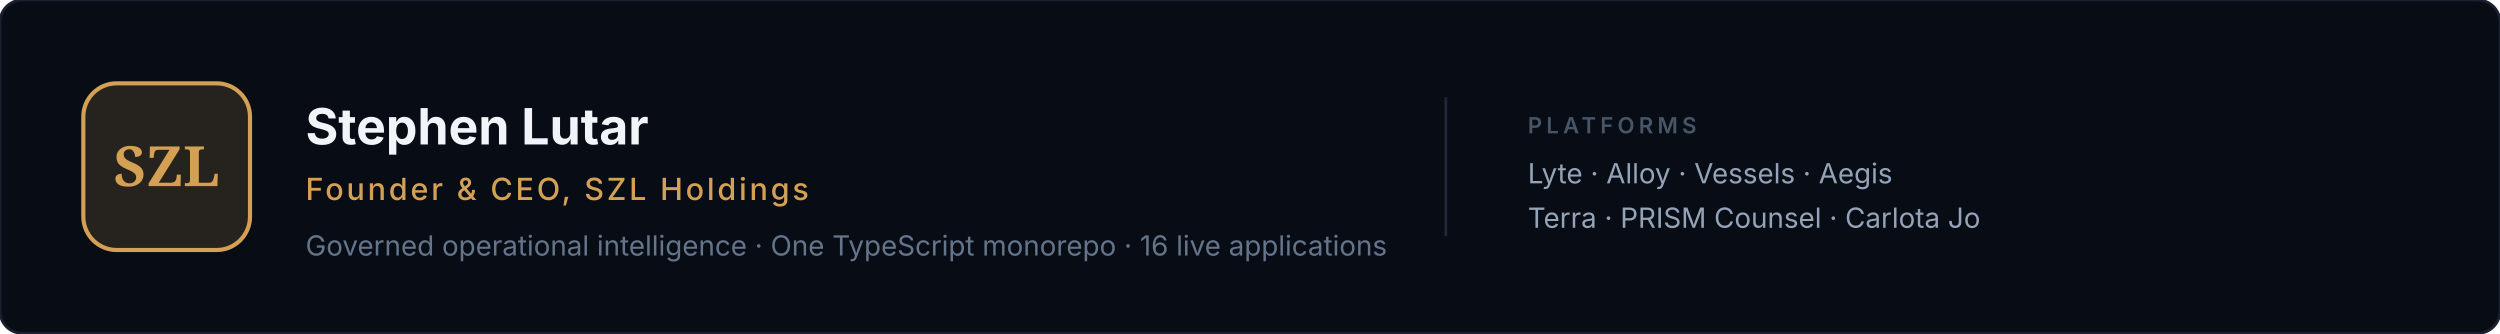
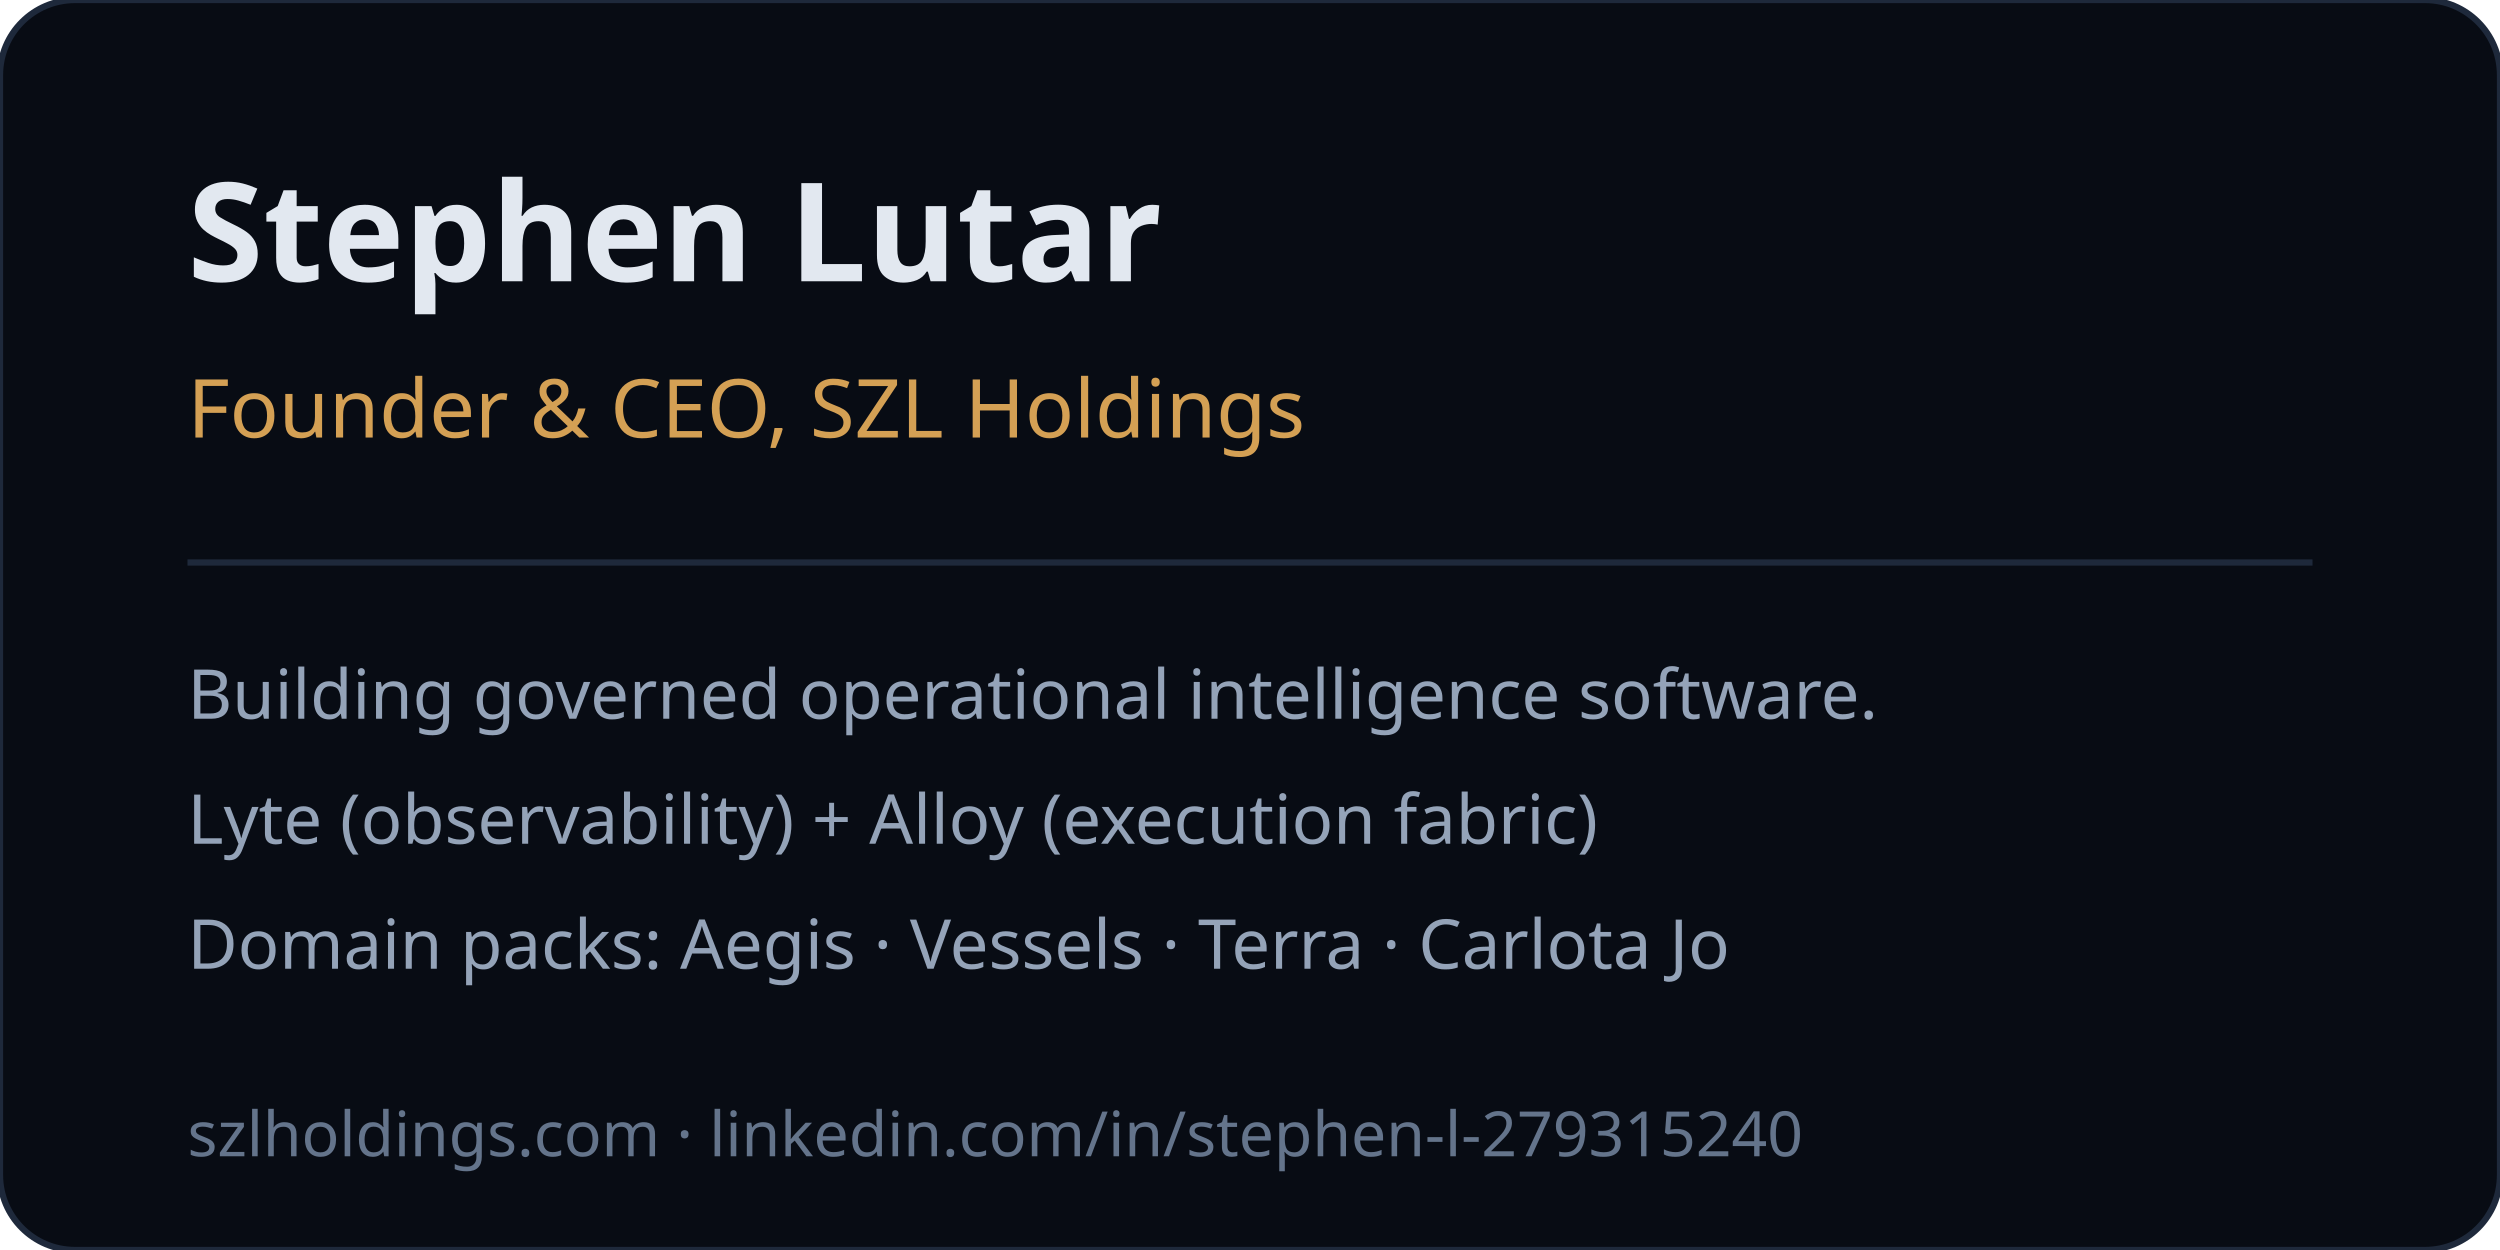
- <svg xmlns="http://www.w3.org/2000/svg" viewBox="0 0 900 120" fill="none">
-   <defs>
-     <linearGradient id="goldLine" x1="0" y1="0" x2="1" y2="0">
-       <stop offset="0%" stop-color="#d4a054" stop-opacity="0" />
-       <stop offset="50%" stop-color="#d4a054" stop-opacity="0.4" />
-       <stop offset="100%" stop-color="#d4a054" stop-opacity="0" />
-     </linearGradient>
-   </defs>
-   <rect width="900" height="120" rx="8" fill="#080c14" stroke="#1a2030" stroke-width="1" />
-   <rect x="30" y="30" width="60" height="60" rx="12" fill="#d4a054" fill-opacity="0.15" stroke="#d4a054" stroke-width="1.5" />
-   <text x="60" y="67" fill="#d4a054" font-family="Georgia, serif" font-size="20" font-weight="800" text-anchor="middle">SZL</text>
-   <text x="110" y="52" fill="#f1f5f9" font-family="system-ui, -apple-system, sans-serif" font-size="18" font-weight="700">Stephen Lutar</text>
-   <text x="110" y="72" fill="#d4a054" font-family="system-ui, -apple-system, sans-serif" font-size="11" font-weight="500" letter-spacing="1">Founder &amp; CEO, SZL Holdings</text>
-   <text x="110" y="92" fill="#64748b" font-family="system-ui, -apple-system, sans-serif" font-size="10">Governed operational intelligence  ·  One TypeScript monorepo  ·  16 live applications</text>
-   <rect x="520" y="35" width="1" height="50" fill="#1e293b" />
-   <text x="550" y="48" fill="#475569" font-family="system-ui, -apple-system, sans-serif" font-size="8" font-weight="600" letter-spacing="1.5">PLATFORMS</text>
-   <text x="550" y="66" fill="#94a3b8" font-family="system-ui, -apple-system, sans-serif" font-size="10">Lyte  ·  Alloy  ·  Vessels  ·  Aegis</text>
-   <text x="550" y="82" fill="#94a3b8" font-family="system-ui, -apple-system, sans-serif" font-size="10">Terra  ·  PRISM Counsel  ·  Carlota Jo</text>
+ <svg xmlns="http://www.w3.org/2000/svg" viewBox="0 0 400 200" fill="none">
+   <rect width="400" height="200" rx="12" fill="#080c14" stroke="#1e293b" stroke-width="1" />
+   <text x="30" y="45" fill="#e2e8f0" font-family="system-ui" font-size="22" font-weight="700">Stephen Lutar</text>
+   <text x="30" y="70" fill="#d4a054" font-family="system-ui" font-size="13" font-weight="500">Founder &amp; CEO, SZL Holdings</text>
+   <line x1="30" y1="90" x2="370" y2="90" stroke="#1e293b" stroke-width="1" />
+   <text x="30" y="115" fill="#94a3b8" font-family="system-ui" font-size="11">Building governed operational intelligence software.</text>
+   <text x="30" y="135" fill="#94a3b8" font-family="system-ui" font-size="11">Lyte (observability) + Alloy (execution fabric)</text>
+   <text x="30" y="155" fill="#94a3b8" font-family="system-ui" font-size="11">Domain packs: Aegis · Vessels · Terra · Carlota Jo</text>
+   <text x="30" y="185" fill="#64748b" font-family="system-ui" font-size="10">szlholdings.com · linkedin.com/in/stephen-l-279315240</text>
</svg>
